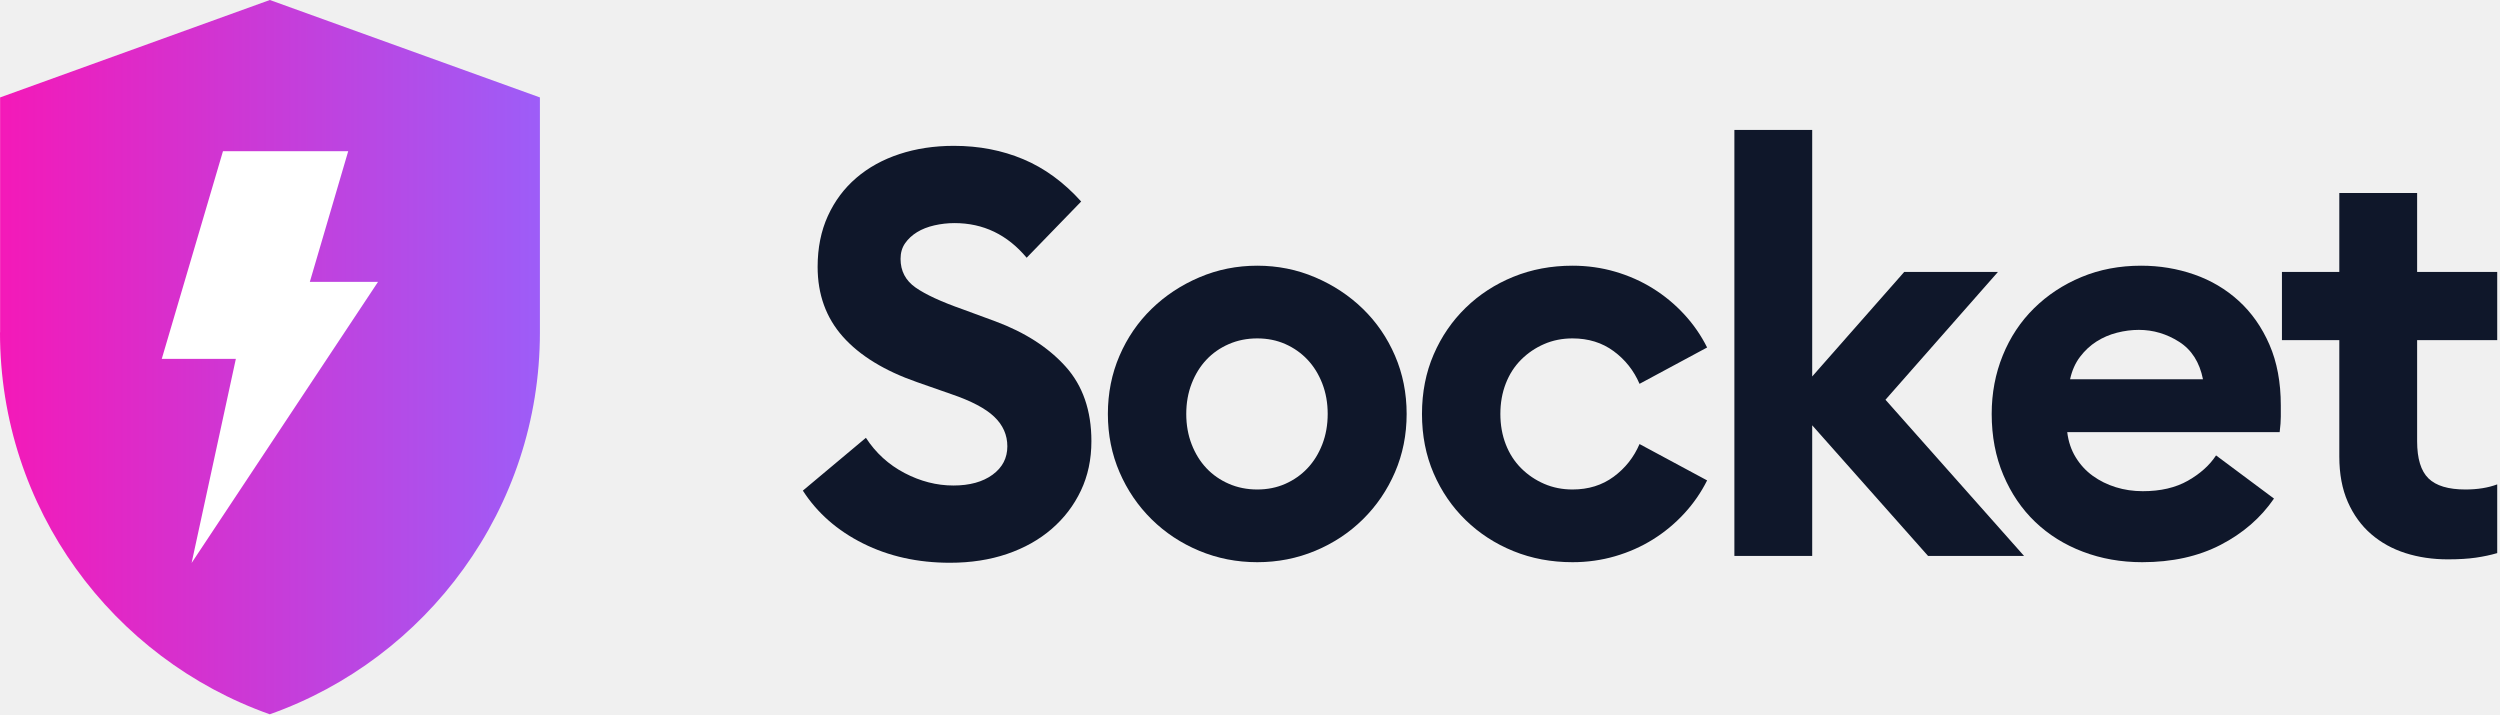
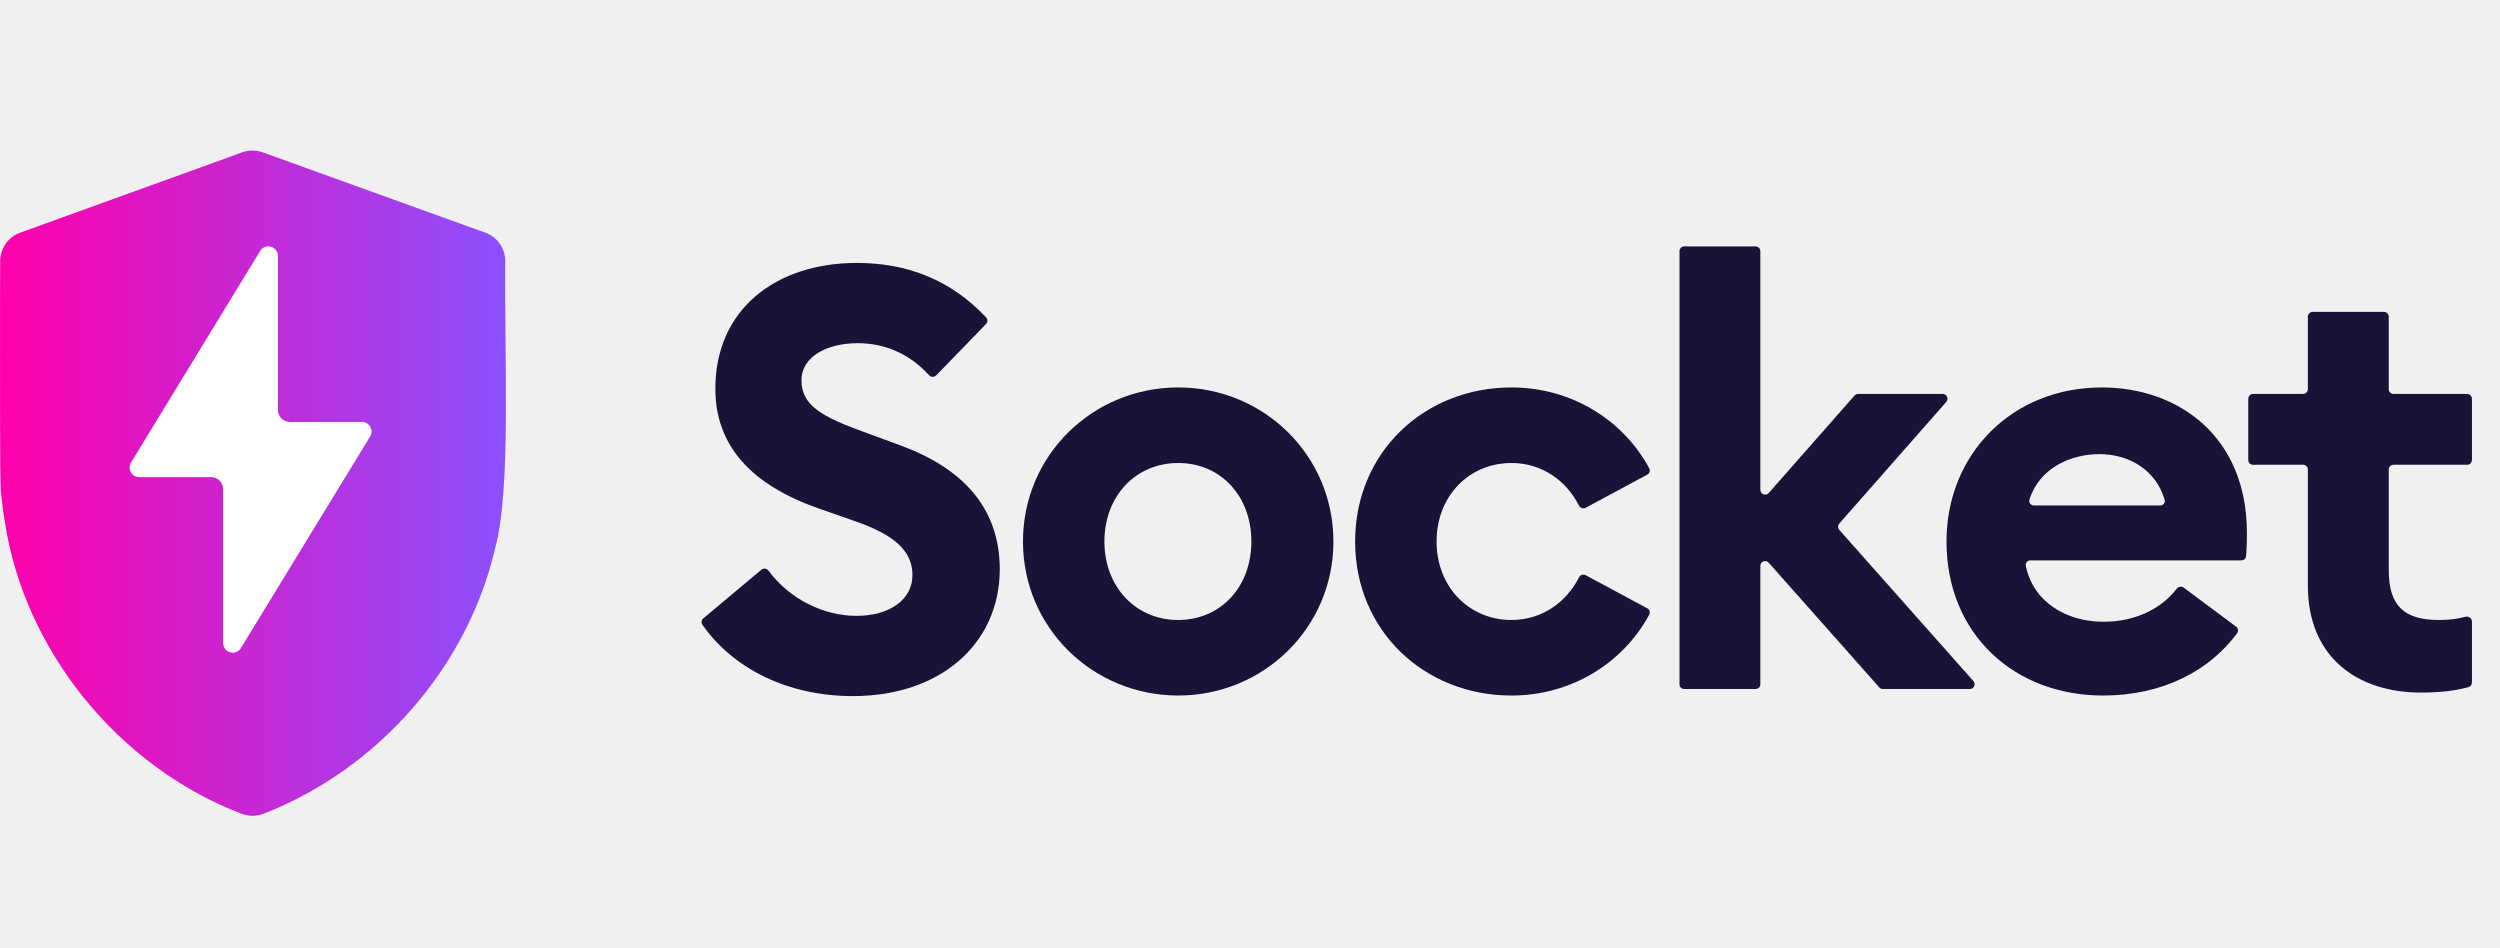
- <svg xmlns="http://www.w3.org/2000/svg" viewBox="0 0 840 240" clip-rule="evenodd" stroke-linejoin="round" stroke-miterlimit="2" role="img" aria-label="Socket">
+ <svg xmlns="http://www.w3.org/2000/svg" viewBox="0 0 95 36" fill-rule="nonzero" clip-rule="evenodd" stroke-linejoin="round" stroke-miterlimit="2" role="img" aria-label="Socket">
  <defs>
    <linearGradient id="socket-brand-gradient" x1="0" y1="0" x2="1" y2="0">
-       <stop offset="0%" stop-color="#f419b8" />
-       <stop offset="100%" stop-color="#9d5df8" />
+       <stop offset="0%" stop-color="#ff00aa" />
+       <stop offset="100%" stop-color="#8c50ff" />
    </linearGradient>
  </defs>
-   <path data-socket-layer="shield" fill="url(#socket-brand-gradient)" d="m0 111.713c0 59.2 37.781 109.567 90.637 128.287 26.359-9.309 49.068-26.6 65.129-48.902 16.163-22.367 25.643-49.753 25.643-79.385v-78.975l-90.739-32.738-90.637 32.738v78.975h-.033z" />
-   <path data-socket-layer="bolt" fill="#ffffff" d="M74.918 50.811h42.078l-12.89 43.887h22.915l-62.641 94.458 14.868-68.578h-24.893z" />
+   <path data-socket-layer="shield" fill="url(#socket-brand-gradient)" d="M18.438 8.839c.462.165.767.603.762 1.094v-.001c-.04 3.585.231 8.64-.38 10.885-1.04 4.504-4.42 8.397-8.798 10.102a1.17 1.17 0 0 1-.838.005C4.518 29.148.918 24.731.18 19.801c-.059-.311-.092-.675-.13-.984-.038-.206-.049-1.14-.049-5.167 0-1.971.001-3.099.007-3.738a1.15 1.15 0 0 1 .757-1.07c2.8-1.021 5.375-1.936 8.186-2.963l.249-.09c.249-.09.519-.091.769-.004.627.218 1.595.578 2.237.806 2.022.727 4.179 1.512 6.231 2.248" />
+   <path data-socket-layer="bolt" fill="#ffffff" d="M9.886 9.538c.192-.314.675-.178.675.19v5.85c0 .251.204.455.456.455h2.736c.285 0 .46.312.311.555l-4.909 8.038c-.192.314-.675.179-.675-.19v-5.849a.456.456 0 0 0-.456-.456H5.288a.365.365 0 0 1-.311-.554z" />
  <g data-socket-layer="text">
-     <path fill="#0f172a" d="m319.19 189.087c-10.815 0-20.548-2.162-29.2-6.488s-15.395-10.243-20.23-17.749l21.184-17.749c3.308 5.089 7.634 9.033 12.978 11.832s10.815 4.199 16.413 4.199c5.471 0 9.861-1.209 13.169-3.626 3.308-2.418 4.962-5.598 4.962-9.543 0-3.817-1.463-7.125-4.39-9.924-2.926-2.799-7.761-5.344-14.504-7.634l-11.451-4.008c-10.942-3.817-19.244-8.906-24.906-15.268-5.662-6.361-8.493-14.186-8.493-23.474 0-6.362 1.145-12.055 3.435-17.081 2.291-5.026 5.471-9.288 9.543-12.787 4.071-3.499 8.906-6.171 14.504-8.016 5.599-1.845 11.706-2.767 18.322-2.767 8.397 0 16.159 1.495 23.284 4.485s13.614 7.729 19.466 14.218l-18.321 18.894c-6.489-7.761-14.568-11.641-24.238-11.641-2.29 0-4.549.254-6.775.763-2.227.509-4.167 1.272-5.821 2.29s-2.99 2.259-4.008 3.722-1.527 3.212-1.527 5.248c0 4.072 1.686 7.284 5.058 9.638 3.371 2.354 8.683 4.803 15.936 7.348l10.878 4.007c9.924 3.69 17.781 8.748 23.57 15.173s8.684 14.791 8.684 25.097c0 6.107-1.177 11.642-3.531 16.604s-5.63 9.256-9.829 12.882-9.193 6.425-14.982 8.397-12.182 2.958-19.18 2.958z" />
-     <path fill="#0f172a" d="m422.44 188.897c-6.871 0-13.36-1.273-19.467-3.817-6.107-2.545-11.451-6.076-16.031-10.592-4.581-4.517-8.175-9.797-10.783-15.841-2.609-6.044-3.913-12.564-3.913-19.562s1.304-13.519 3.913-19.562c2.608-6.044 6.202-11.292 10.783-15.745 4.58-4.453 9.924-7.984 16.031-10.592 6.107-2.609 12.596-3.913 19.467-3.913 6.87 0 13.359 1.304 19.466 3.913 6.107 2.608 11.451 6.139 16.032 10.592 4.58 4.453 8.174 9.701 10.783 15.745 2.608 6.043 3.912 12.564 3.912 19.562s-1.304 13.518-3.912 19.562c-2.609 6.044-6.203 11.324-10.783 15.841-4.581 4.516-9.925 8.047-16.032 10.592-6.107 2.544-12.596 3.817-19.466 3.817zm0-24.429c3.435 0 6.584-.636 9.447-1.909 2.862-1.272 5.343-3.021 7.443-5.248 2.099-2.227 3.753-4.898 4.962-8.016 1.209-3.117 1.813-6.52 1.813-10.21s-.604-7.093-1.813-10.211c-1.209-3.117-2.863-5.789-4.962-8.015-2.1-2.227-4.581-3.976-7.443-5.249-2.863-1.272-6.012-1.908-9.447-1.908-3.436 0-6.617.636-9.543 1.908-2.926 1.273-5.439 3.022-7.538 5.249-2.1 2.226-3.754 4.898-4.963 8.015-1.208 3.118-1.813 6.521-1.813 10.211s.605 7.093 1.813 10.21c1.209 3.118 2.863 5.789 4.963 8.016 2.099 2.227 4.612 3.976 7.538 5.248 2.926 1.273 6.107 1.909 9.543 1.909z" />
-     <path fill="#0f172a" d="m528.361 188.897c-7.125 0-13.741-1.241-19.848-3.722-6.108-2.481-11.451-5.948-16.032-10.401-4.58-4.453-8.174-9.702-10.783-15.745-2.608-6.044-3.912-12.692-3.912-19.944s1.304-13.9 3.912-19.944c2.609-6.043 6.203-11.292 10.783-15.745 4.581-4.453 9.924-7.92 16.032-10.401 6.107-2.481 12.723-3.722 19.848-3.722 4.962 0 9.733.668 14.314 2.004 4.58 1.336 8.811 3.213 12.691 5.63 3.881 2.418 7.38 5.312 10.497 8.684s5.694 7.093 7.729 11.165l-22.711 12.214c-1.908-4.453-4.803-8.111-8.683-10.974-3.881-2.863-8.493-4.294-13.837-4.294-3.435 0-6.616.636-9.542 1.908-2.927 1.273-5.503 3.022-7.73 5.249-2.226 2.226-3.944 4.898-5.153 8.015-1.209 3.118-1.813 6.521-1.813 10.211s.604 7.093 1.813 10.21c1.209 3.118 2.927 5.789 5.153 8.016 2.227 2.227 4.803 3.976 7.73 5.248 2.926 1.273 6.107 1.909 9.542 1.909 5.344 0 9.956-1.431 13.837-4.294 3.88-2.863 6.775-6.521 8.683-10.974l22.711 12.214c-2.035 4.072-4.612 7.793-7.729 11.165s-6.616 6.266-10.497 8.684c-3.88 2.417-8.111 4.294-12.691 5.63-4.581 1.336-9.352 2.004-14.314 2.004z" />
-     <path fill="#0f172a" d="m608.899 142.902v43.895h-26.146v-143.137h26.146v82.829l30.918-35.116h31.49l-37.788 42.941 46.567 52.483h-32.253z" />
-     <path fill="#0f172a" d="m719.783 188.897c-7.125 0-13.773-1.177-19.944-3.531s-11.514-5.694-16.031-10.02-8.079-9.574-10.688-15.745c-2.608-6.171-3.912-13.009-3.912-20.516 0-6.998 1.24-13.55 3.721-19.658 2.481-6.107 5.98-11.387 10.497-15.84s9.829-7.952 15.936-10.497c6.107-2.544 12.787-3.817 20.039-3.817 6.235 0 12.183.986 17.845 2.958 5.662 1.973 10.655 4.931 14.981 8.875s7.762 8.843 10.306 14.695c2.545 5.853 3.817 12.66 3.817 20.421v3.817c0 1.4-.127 3.117-.381 5.153h-71.378c.382 3.181 1.336 6.012 2.863 8.493 1.526 2.481 3.435 4.549 5.725 6.203s4.867 2.926 7.729 3.817c2.863.89 5.885 1.335 9.066 1.335 5.98 0 11.037-1.176 15.172-3.53s7.284-5.185 9.447-8.493l19.467 14.505c-4.453 6.488-10.433 11.673-17.94 15.554-7.507 3.88-16.286 5.821-26.337 5.821zm20.421-61.454c-1.145-5.725-3.817-9.924-8.016-12.596s-8.715-4.008-13.55-4.008c-2.418 0-4.867.318-7.348.954-2.481.637-4.771 1.623-6.87 2.959-2.1 1.336-3.945 3.053-5.535 5.153-1.59 2.099-2.704 4.612-3.34 7.538z" />
-     <path fill="#0f172a" d="m822.46 187.942c-5.089 0-9.829-.699-14.218-2.099-4.39-1.4-8.239-3.531-11.547-6.393-3.308-2.863-5.916-6.457-7.825-10.783-1.908-4.326-2.862-9.416-2.862-15.268v-39.124h-19.276v-22.902h19.276v-26.528h26.146v26.528h26.91v22.902h-26.91v33.971c0 5.852 1.272 10.019 3.817 12.5s6.68 3.722 12.405 3.722c4.072 0 7.634-.573 10.688-1.718v23.093c-2.163.636-4.549 1.145-7.157 1.527s-5.757.572-9.447.572z" />
+     <path fill="#1a1338" d="M26.69 23.738a.18.18 0 0 1 .034-.238l2.208-1.85a.19.19 0 0 1 .274.036c.799 1.086 2.098 1.716 3.337 1.716 1.278 0 2.13-.628 2.13-1.547 0-.898-.65-1.525-2.22-2.064l-1.346-.47c-2.556-.898-3.924-2.378-3.924-4.553 0-3.005 2.287-4.777 5.382-4.777 1.897 0 3.56.636 4.909 2.072a.18.18 0 0 1-.004.248l-1.893 1.952a.19.19 0 0 1-.275-.007c-.742-.816-1.679-1.215-2.715-1.215-1.098 0-2.13.471-2.13 1.413 0 .964.785 1.39 2.467 1.996l1.278.47c2.333.853 3.79 2.333 3.79 4.733-.022 2.848-2.287 4.799-5.584 4.799-2.469 0-4.554-1.043-5.718-2.714" />
+     <path fill="#1a1338" d="M50.67 20.576c0 3.274-2.647 5.854-5.898 5.854s-5.899-2.58-5.899-5.854 2.647-5.853 5.899-5.853c3.251 0 5.898 2.579 5.898 5.853m-8.702 0c0 1.727 1.189 2.983 2.803 2.983 1.615 0 2.781-1.256 2.781-2.983s-1.166-2.982-2.78-2.982c-1.615 0-2.804 1.255-2.804 2.982" />
+     <path fill="#1a1338" d="M62.597 23.116a.18.18 0 0 1 .074.241c-.993 1.842-2.965 3.073-5.233 3.073-3.32 0-5.943-2.467-5.943-5.854s2.624-5.853 5.943-5.853c2.268 0 4.24 1.23 5.233 3.072a.18.18 0 0 1-.074.241l-2.338 1.258a.19.19 0 0 1-.26-.085c-.478-.94-1.4-1.615-2.561-1.615-1.615 0-2.848 1.255-2.848 2.982s1.233 2.983 2.848 2.983c1.16 0 2.083-.675 2.562-1.615a.19.19 0 0 1 .259-.085z" />
+     <path fill="#1a1338" d="M64.003 26.183a.18.18 0 0 1-.182-.182V9.545c0-.1.081-.182.182-.182h2.708c.1 0 .182.082.182.182v9.068c0 .168.208.247.32.12l3.259-3.702a.18.18 0 0 1 .137-.061h3.214c.157 0 .24.185.137.302l-4.067 4.623a.18.18 0 0 0 0 .241l5.096 5.744a.182.182 0 0 1-.136.303H71.55a.18.18 0 0 1-.136-.061l-4.202-4.738a.182.182 0 0 0-.319.12v4.497c0 .1-.081.182-.182.182z" />
+     <path fill="#1a1338" d="M73.967 20.576c0-3.319 2.49-5.853 5.898-5.853 2.938 0 5.517 1.884 5.517 5.517 0 .236 0 .507-.03.889a.18.18 0 0 1-.18.165h-8.017a.173.173 0 0 0-.174.203c.27 1.374 1.54 2.13 2.951 2.13 1.293 0 2.256-.563 2.781-1.254a.193.193 0 0 1 .268-.043l1.991 1.483a.18.18 0 0 1 .04.248c-1.048 1.423-2.823 2.369-5.102 2.369-3.342 0-5.943-2.31-5.943-5.854m5.808-3.319c-1.08 0-2.282.521-2.657 1.733-.034.11.053.218.169.218h4.8c.115 0 .201-.106.169-.216-.342-1.176-1.401-1.735-2.48-1.735" />
+     <path fill="#1a1338" d="M93.934 25.938c0 .079-.051.15-.128.171-.47.133-1.043.208-1.823.208-2.377 0-4.284-1.323-4.284-4.059v-4.415c0-.1-.081-.182-.182-.182h-1.9a.18.18 0 0 1-.183-.182v-2.327c0-.1.082-.182.183-.182h1.9c.1 0 .182-.082.182-.183v-2.752c0-.101.082-.183.183-.183h2.707c.101 0 .183.082.183.183v2.752c0 .101.081.183.182.183h2.797c.101 0 .183.081.183.182v2.327c0 .1-.082.182-.183.182h-2.797c-.1 0-.182.081-.182.182v3.81c0 1.368.583 1.906 1.906 1.906.382 0 .71-.04 1.006-.121.122-.034.25.055.25.182z" />
  </g>
</svg>
